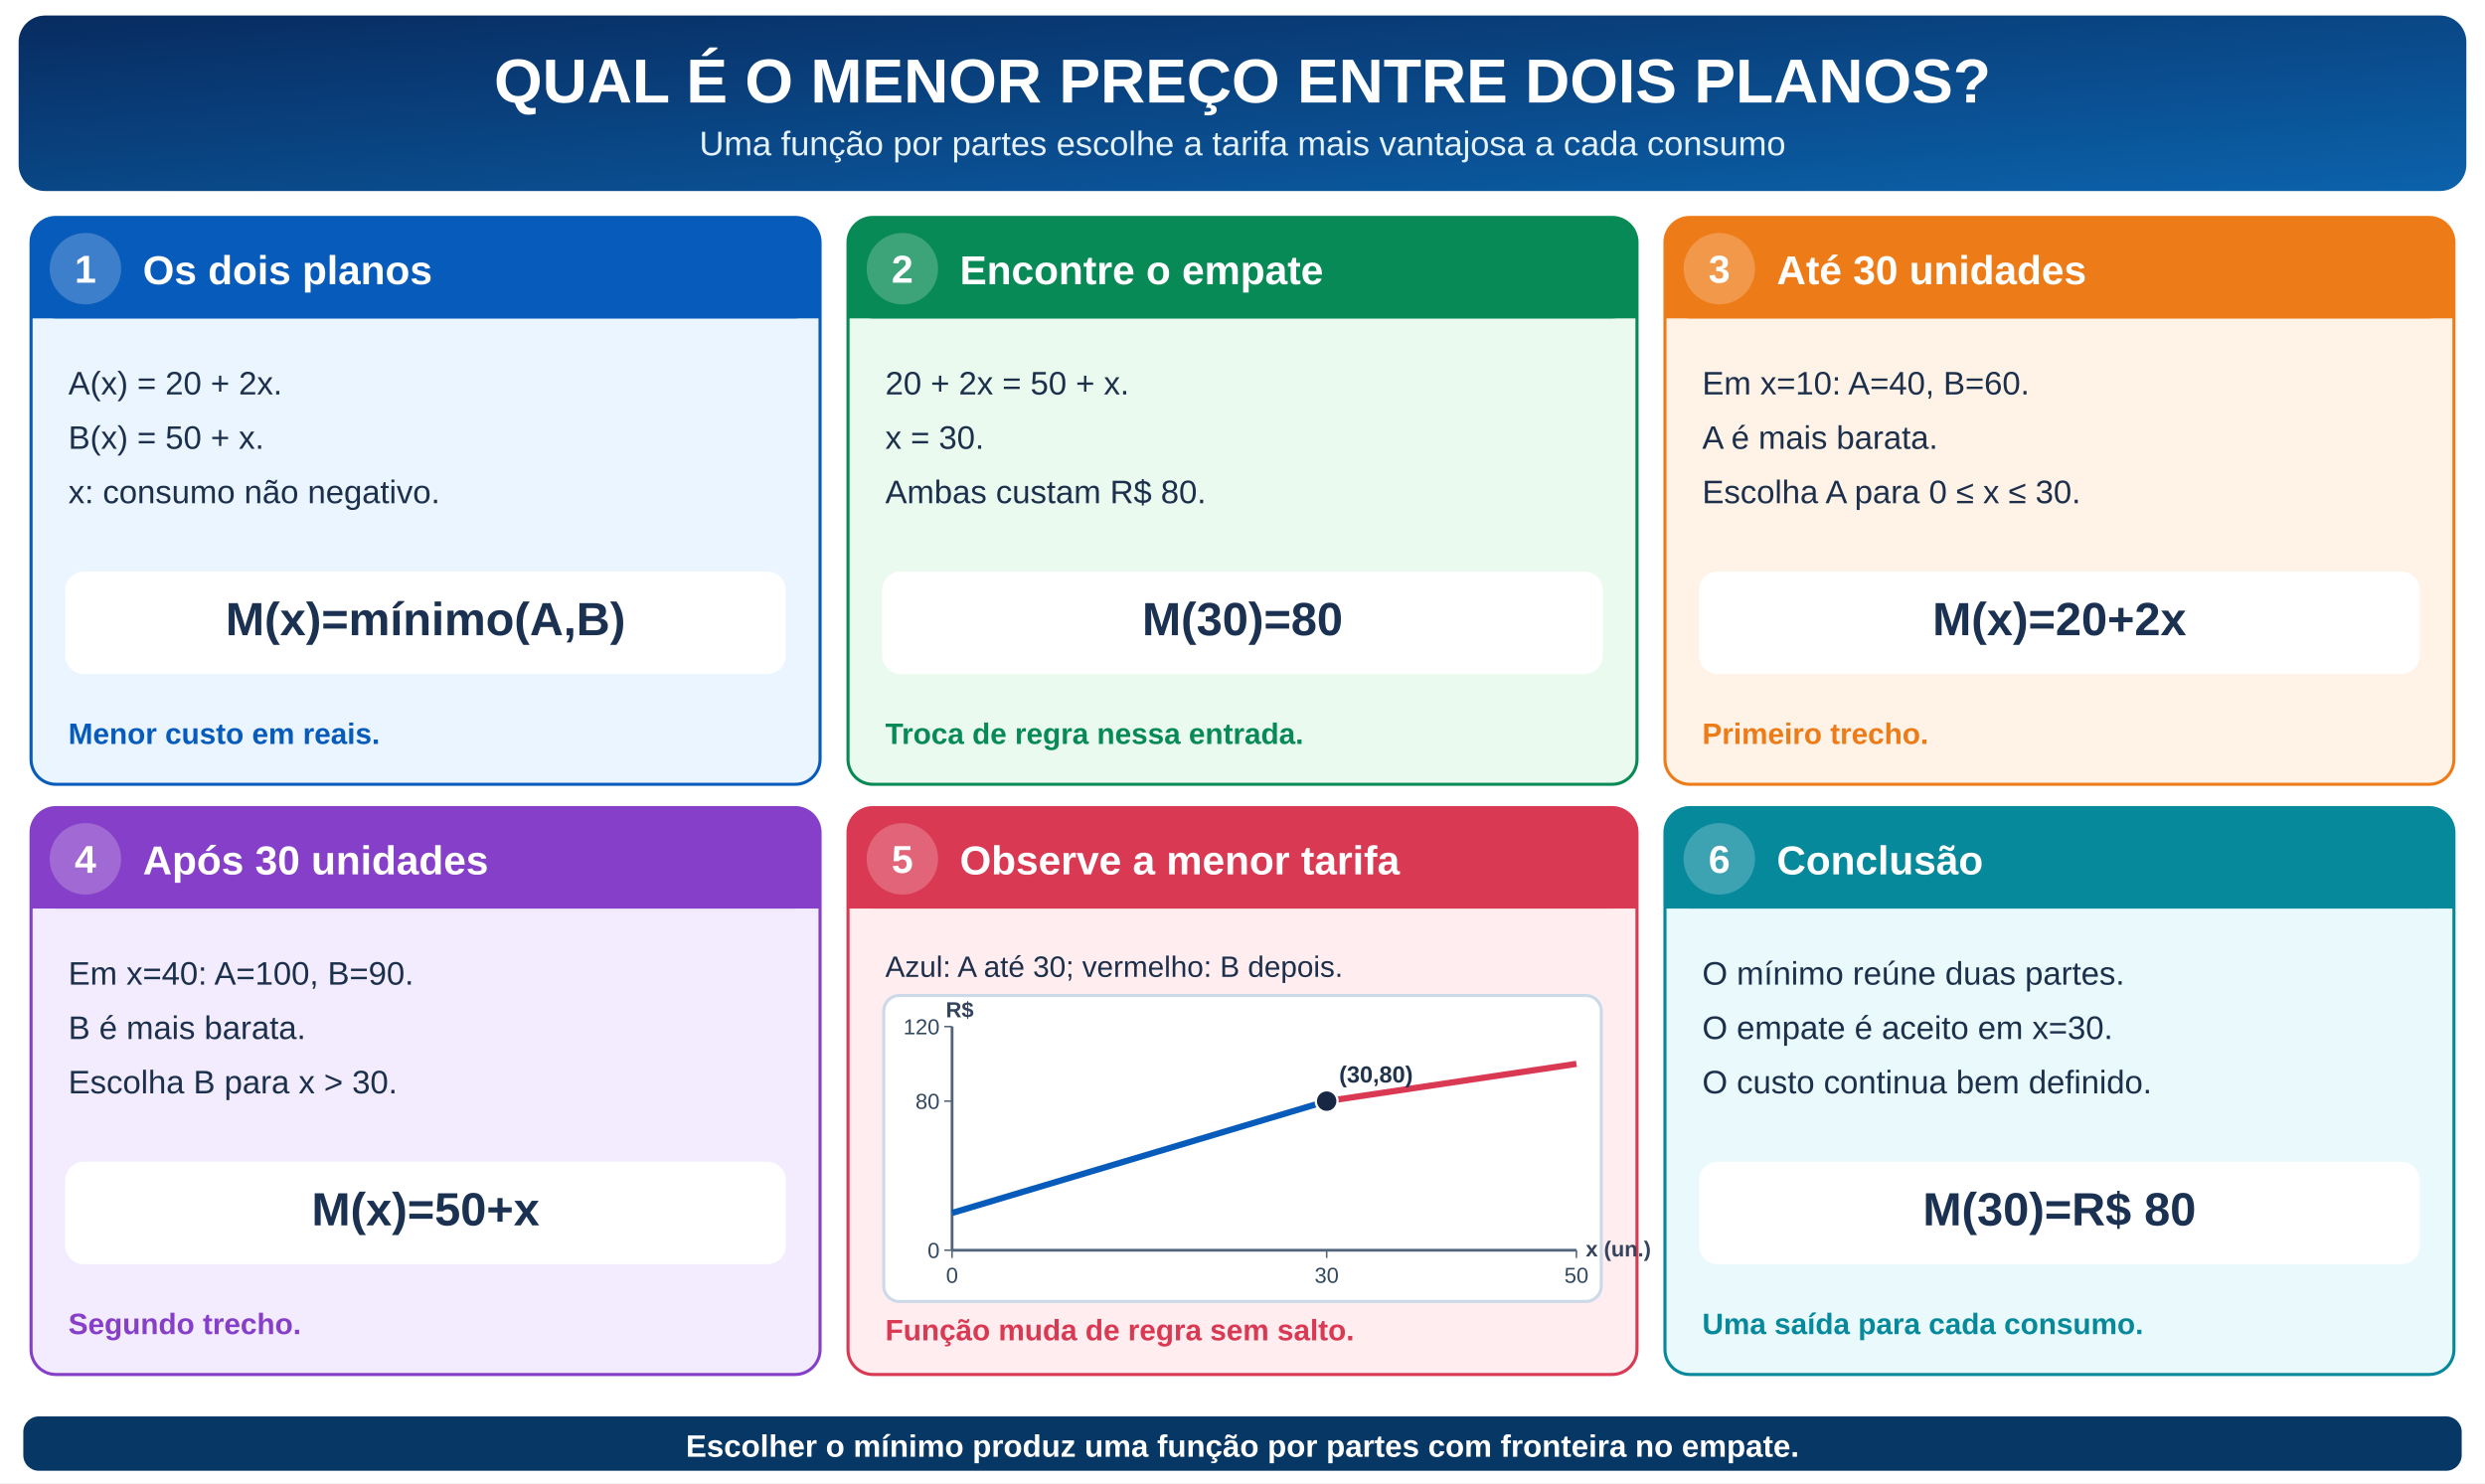
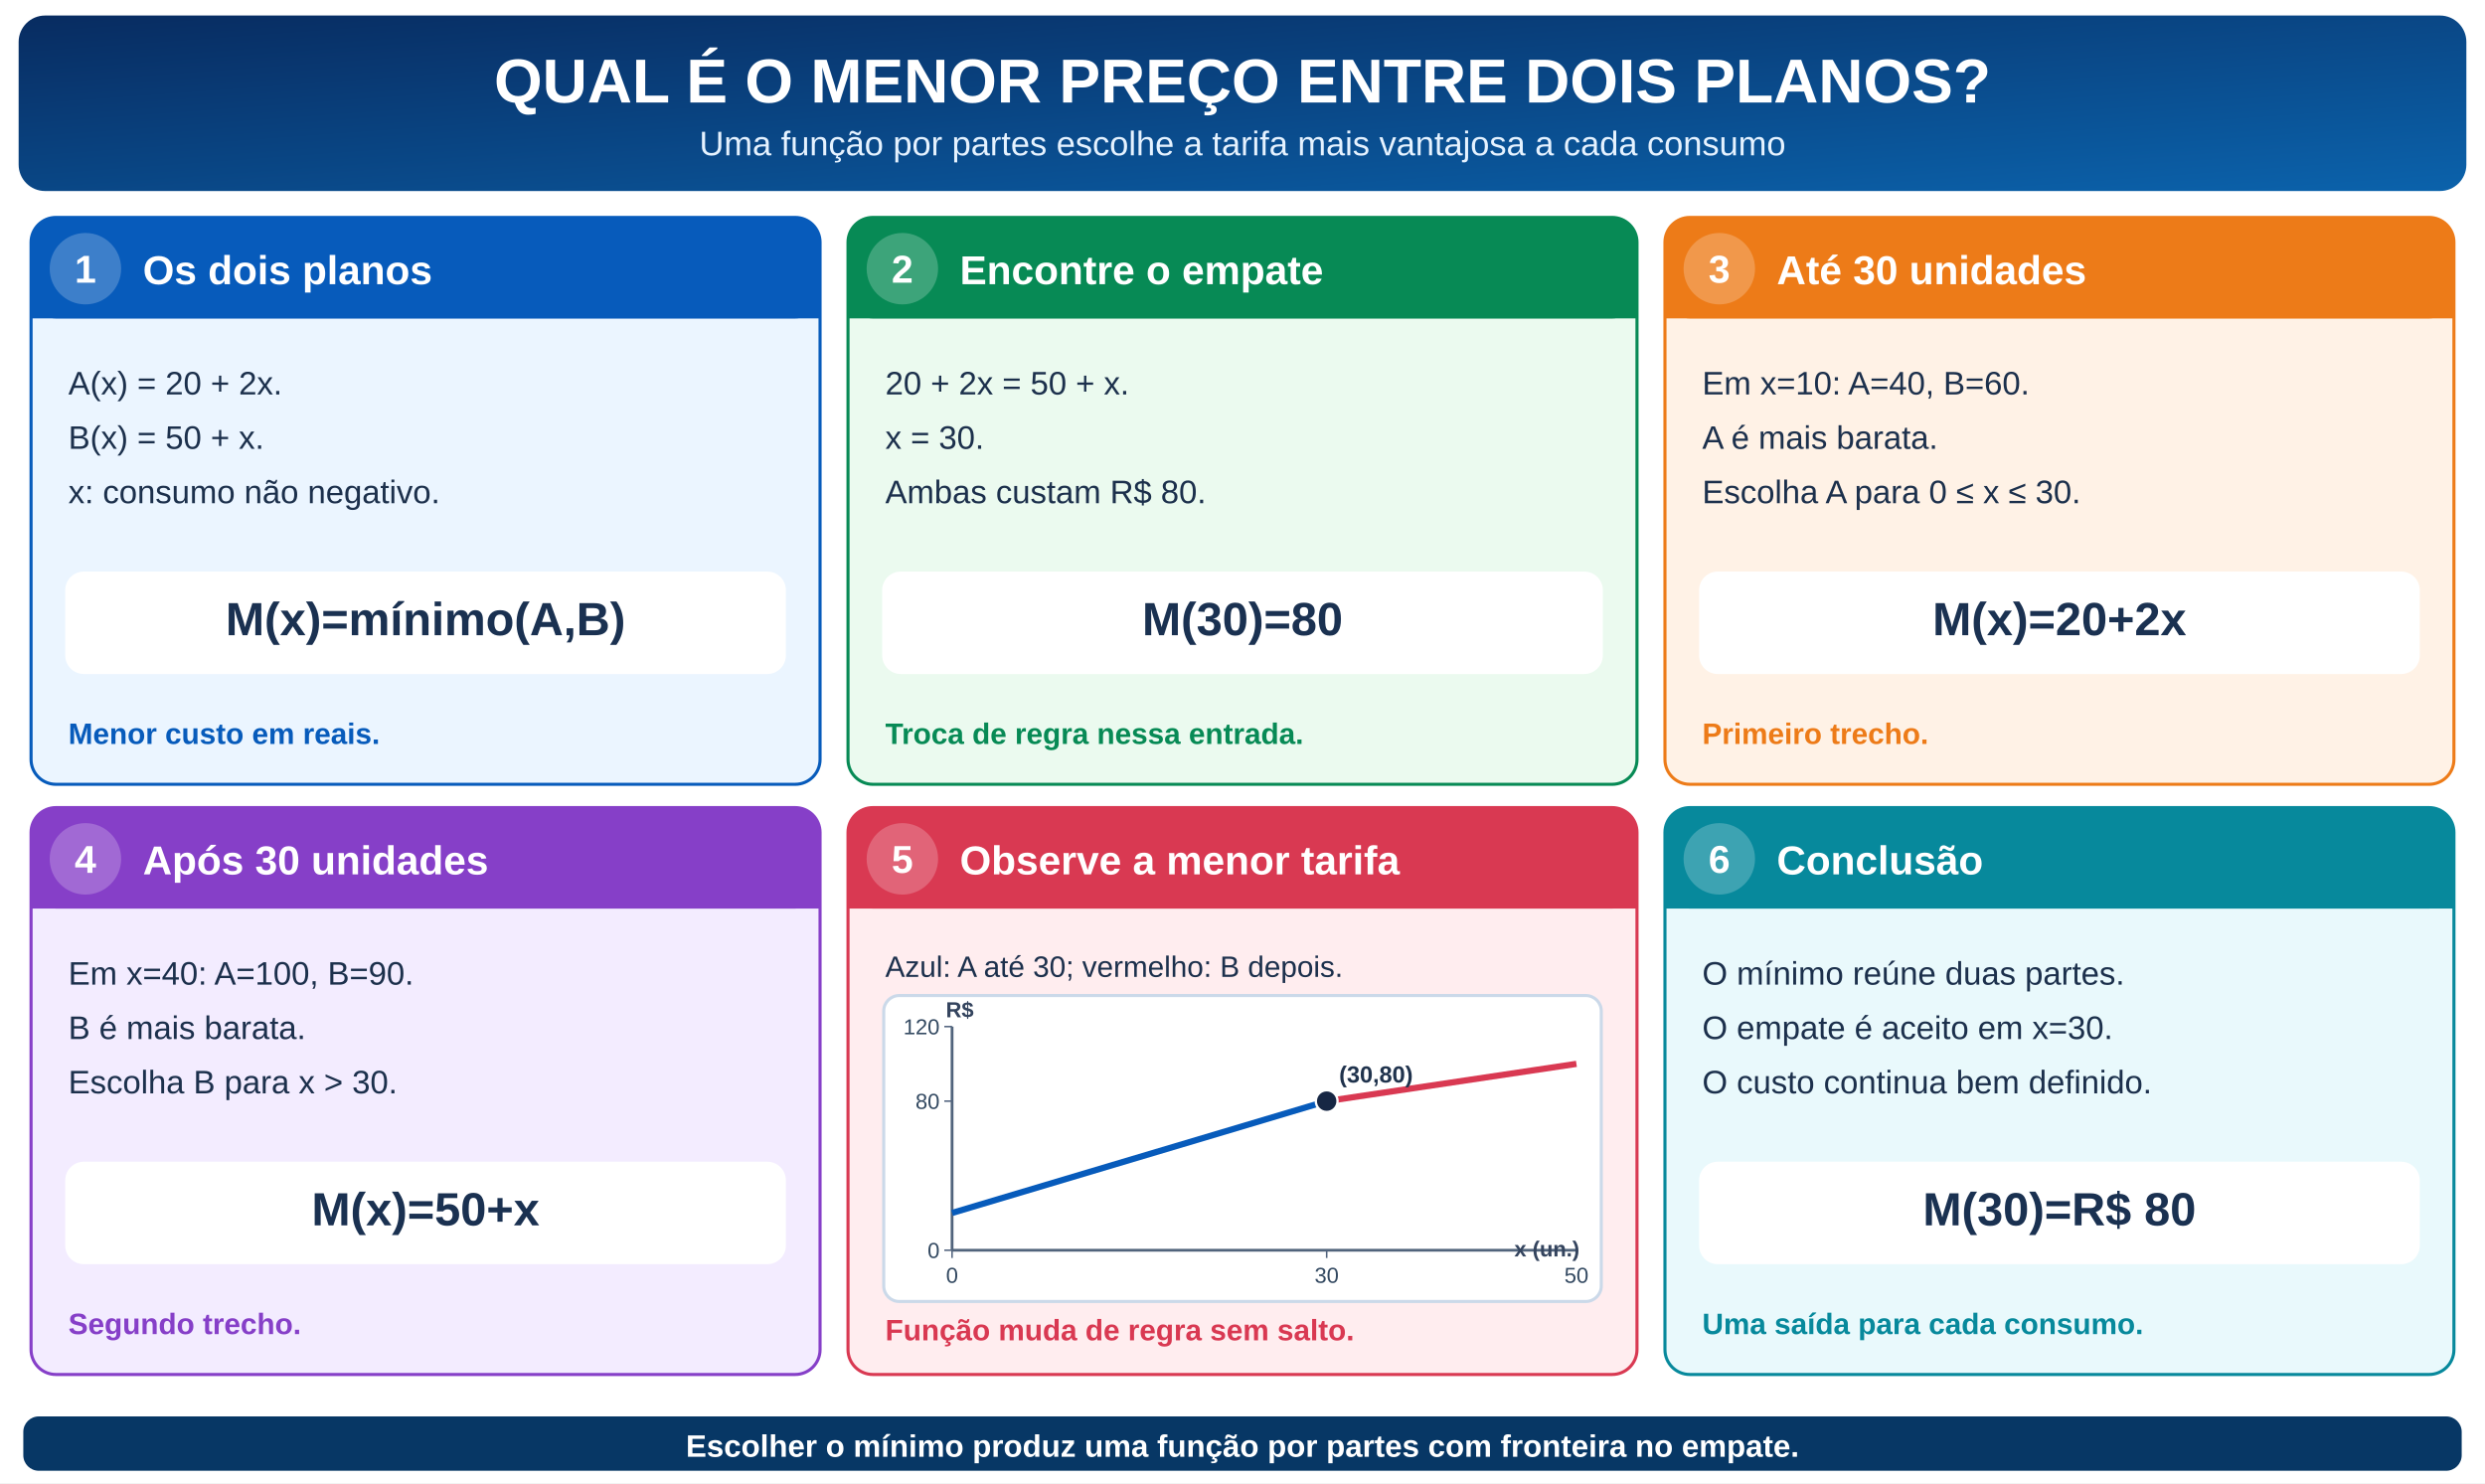
<svg xmlns="http://www.w3.org/2000/svg" viewBox="0 0 1600 955" role="img" aria-labelledby="title desc">
  <rect x="0" y="0" width="1600" height="955" rx="0" fill="#fff" />
  <defs>
    <linearGradient id="blue" x1="0" y1="0" x2="1" y2="1">
      <stop offset="0" stop-color="#082c61" />
      <stop offset="1" stop-color="#0b62ab" />
    </linearGradient>
  </defs>
  <rect x="12" y="10" width="1576" height="113" rx="17" fill="url(#blue)" />
  <text x="800" y="66" text-anchor="middle" font-family="Arial,DejaVu Sans,sans-serif" font-size="40" font-weight="700" fill="#fff">QUAL É O MENOR PREÇO ENTRE DOIS PLANOS?</text>
  <text x="800" y="100" text-anchor="middle" font-family="Arial,DejaVu Sans,sans-serif" font-size="22" font-weight="400" fill="#e5f2ff">Uma função por partes escolhe a tarifa mais vantajosa a cada consumo</text>
  <rect x="20" y="140" width="508" height="365" rx="16" fill="#ebf5ff" stroke="#075bbb" stroke-width="2" />
  <rect x="20" y="140" width="508" height="65" rx="16" fill="#075bbb" />
  <rect x="20" y="189" width="508" height="16" rx="0" fill="#075bbb" />
  <circle cx="55" cy="173" r="23" fill="#fff" opacity=".22" />
  <text x="55" y="182" text-anchor="middle" font-family="Arial,DejaVu Sans,sans-serif" font-size="25" font-weight="700" fill="#fff">1</text>
  <text x="92" y="183" text-anchor="start" font-family="Arial,DejaVu Sans,sans-serif" font-size="26" font-weight="700" fill="#fff">Os dois planos</text>
  <text x="44" y="254" text-anchor="start" font-family="Arial,DejaVu Sans,sans-serif" font-size="21" font-weight="400" fill="#1c304c">A(x) = 20 + 2x.</text>
  <text x="44" y="289" text-anchor="start" font-family="Arial,DejaVu Sans,sans-serif" font-size="21" font-weight="400" fill="#1c304c">B(x) = 50 + x.</text>
  <text x="44" y="324" text-anchor="start" font-family="Arial,DejaVu Sans,sans-serif" font-size="21" font-weight="400" fill="#1c304c">x: consumo não negativo.</text>
  <rect x="42" y="368" width="464" height="66" rx="12" fill="#fff" />
  <text x="274" y="409" text-anchor="middle" font-family="Arial,DejaVu Sans,sans-serif" font-size="30" font-weight="700" fill="#1a3151">M(x)=mínimo(A,B)</text>
  <text x="44" y="479" text-anchor="start" font-family="Arial,DejaVu Sans,sans-serif" font-size="19" font-weight="700" fill="#075bbb">Menor custo em reais.</text>
  <rect x="546" y="140" width="508" height="365" rx="16" fill="#ebfaef" stroke="#078a55" stroke-width="2" />
  <rect x="546" y="140" width="508" height="65" rx="16" fill="#078a55" />
  <rect x="546" y="189" width="508" height="16" rx="0" fill="#078a55" />
  <circle cx="581" cy="173" r="23" fill="#fff" opacity=".22" />
  <text x="581" y="182" text-anchor="middle" font-family="Arial,DejaVu Sans,sans-serif" font-size="25" font-weight="700" fill="#fff">2</text>
  <text x="618" y="183" text-anchor="start" font-family="Arial,DejaVu Sans,sans-serif" font-size="26" font-weight="700" fill="#fff">Encontre o empate</text>
  <text x="570" y="254" text-anchor="start" font-family="Arial,DejaVu Sans,sans-serif" font-size="21" font-weight="400" fill="#1c304c">20 + 2x = 50 + x.</text>
  <text x="570" y="289" text-anchor="start" font-family="Arial,DejaVu Sans,sans-serif" font-size="21" font-weight="400" fill="#1c304c">x = 30.</text>
  <text x="570" y="324" text-anchor="start" font-family="Arial,DejaVu Sans,sans-serif" font-size="21" font-weight="400" fill="#1c304c">Ambas custam R$ 80.</text>
  <rect x="568" y="368" width="464" height="66" rx="12" fill="#fff" />
  <text x="800" y="409" text-anchor="middle" font-family="Arial,DejaVu Sans,sans-serif" font-size="30" font-weight="700" fill="#1a3151">M(30)=80</text>
  <text x="570" y="479" text-anchor="start" font-family="Arial,DejaVu Sans,sans-serif" font-size="19" font-weight="700" fill="#078a55">Troca de regra nessa entrada.</text>
  <rect x="1072" y="140" width="508" height="365" rx="16" fill="#fff2e6" stroke="#ed7b18" stroke-width="2" />
  <rect x="1072" y="140" width="508" height="65" rx="16" fill="#ed7b18" />
  <rect x="1072" y="189" width="508" height="16" rx="0" fill="#ed7b18" />
  <circle cx="1107" cy="173" r="23" fill="#fff" opacity=".22" />
  <text x="1107" y="182" text-anchor="middle" font-family="Arial,DejaVu Sans,sans-serif" font-size="25" font-weight="700" fill="#fff">3</text>
  <text x="1144" y="183" text-anchor="start" font-family="Arial,DejaVu Sans,sans-serif" font-size="26" font-weight="700" fill="#fff">Até 30 unidades</text>
  <text x="1096" y="254" text-anchor="start" font-family="Arial,DejaVu Sans,sans-serif" font-size="21" font-weight="400" fill="#1c304c">Em x=10: A=40, B=60.</text>
  <text x="1096" y="289" text-anchor="start" font-family="Arial,DejaVu Sans,sans-serif" font-size="21" font-weight="400" fill="#1c304c">A é mais barata.</text>
  <text x="1096" y="324" text-anchor="start" font-family="Arial,DejaVu Sans,sans-serif" font-size="21" font-weight="400" fill="#1c304c">Escolha A para 0 ≤ x ≤ 30.</text>
  <rect x="1094" y="368" width="464" height="66" rx="12" fill="#fff" />
  <text x="1326" y="409" text-anchor="middle" font-family="Arial,DejaVu Sans,sans-serif" font-size="30" font-weight="700" fill="#1a3151">M(x)=20+2x</text>
  <text x="1096" y="479" text-anchor="start" font-family="Arial,DejaVu Sans,sans-serif" font-size="19" font-weight="700" fill="#ed7b18">Primeiro trecho.</text>
  <rect x="20" y="520" width="508" height="365" rx="16" fill="#f3ecff" stroke="#863fc8" stroke-width="2" />
  <rect x="20" y="520" width="508" height="65" rx="16" fill="#863fc8" />
  <rect x="20" y="569" width="508" height="16" rx="0" fill="#863fc8" />
  <circle cx="55" cy="553" r="23" fill="#fff" opacity=".22" />
  <text x="55" y="562" text-anchor="middle" font-family="Arial,DejaVu Sans,sans-serif" font-size="25" font-weight="700" fill="#fff">4</text>
  <text x="92" y="563" text-anchor="start" font-family="Arial,DejaVu Sans,sans-serif" font-size="26" font-weight="700" fill="#fff">Após 30 unidades</text>
  <text x="44" y="634" text-anchor="start" font-family="Arial,DejaVu Sans,sans-serif" font-size="21" font-weight="400" fill="#1c304c">Em x=40: A=100, B=90.</text>
  <text x="44" y="669" text-anchor="start" font-family="Arial,DejaVu Sans,sans-serif" font-size="21" font-weight="400" fill="#1c304c">B é mais barata.</text>
  <text x="44" y="704" text-anchor="start" font-family="Arial,DejaVu Sans,sans-serif" font-size="21" font-weight="400" fill="#1c304c">Escolha B para x &gt; 30.</text>
  <rect x="42" y="748" width="464" height="66" rx="12" fill="#fff" />
  <text x="274" y="789" text-anchor="middle" font-family="Arial,DejaVu Sans,sans-serif" font-size="30" font-weight="700" fill="#1a3151">M(x)=50+x</text>
  <text x="44" y="859" text-anchor="start" font-family="Arial,DejaVu Sans,sans-serif" font-size="19" font-weight="700" fill="#863fc8">Segundo trecho.</text>
  <rect x="546" y="520" width="508" height="365" rx="16" fill="#ffedef" stroke="#d93952" stroke-width="2" />
  <rect x="546" y="520" width="508" height="65" rx="16" fill="#d93952" />
  <rect x="546" y="569" width="508" height="16" rx="0" fill="#d93952" />
  <circle cx="581" cy="553" r="23" fill="#fff" opacity=".22" />
  <text x="581" y="562" text-anchor="middle" font-family="Arial,DejaVu Sans,sans-serif" font-size="25" font-weight="700" fill="#fff">5</text>
  <text x="618" y="563" text-anchor="start" font-family="Arial,DejaVu Sans,sans-serif" font-size="26" font-weight="700" fill="#fff">Observe a menor tarifa</text>
  <text x="570" y="629" text-anchor="start" font-family="Arial,DejaVu Sans,sans-serif" font-size="19" font-weight="400" fill="#1c304c">Azul: A até 30; vermelho: B depois.</text>
  <rect x="569" y="641" width="462" height="197" rx="10" fill="#fff" stroke="#cbd9e9" stroke-width="2" />
  <line x1="613" y1="661" x2="613" y2="805" stroke="#51647c" stroke-width="1.8" />
  <line x1="613" y1="805" x2="1015" y2="805" stroke="#51647c" stroke-width="1.8" />
  <line x1="613" y1="805" x2="613" y2="810" stroke="#52647e" stroke-width="1" />
  <text x="613" y="826" text-anchor="middle" font-family="Arial,DejaVu Sans,sans-serif" font-size="14" font-weight="400" fill="#334961">0</text>
  <line x1="854.2" y1="805" x2="854.2" y2="810" stroke="#52647e" stroke-width="1" />
  <text x="854.2" y="826" text-anchor="middle" font-family="Arial,DejaVu Sans,sans-serif" font-size="14" font-weight="400" fill="#334961">30</text>
  <line x1="1015" y1="805" x2="1015" y2="810" stroke="#52647e" stroke-width="1" />
  <text x="1015" y="826" text-anchor="middle" font-family="Arial,DejaVu Sans,sans-serif" font-size="14" font-weight="400" fill="#334961">50</text>
  <line x1="608" y1="805" x2="613" y2="805" stroke="#52647e" stroke-width="1" />
  <text x="605" y="810" text-anchor="end" font-family="Arial,DejaVu Sans,sans-serif" font-size="14" font-weight="400" fill="#334961">0</text>
  <line x1="608" y1="709" x2="613" y2="709" stroke="#52647e" stroke-width="1" />
  <text x="605" y="714" text-anchor="end" font-family="Arial,DejaVu Sans,sans-serif" font-size="14" font-weight="400" fill="#334961">80</text>
  <line x1="608" y1="661" x2="613" y2="661" stroke="#52647e" stroke-width="1" />
  <text x="605" y="666" text-anchor="end" font-family="Arial,DejaVu Sans,sans-serif" font-size="14" font-weight="400" fill="#334961">120</text>
-   <text x="1021" y="809" text-anchor="start" font-family="Arial,DejaVu Sans,sans-serif" font-size="14" font-weight="700" fill="#34445e">x (un.)</text>
+   <text x="1017" y="809" text-anchor="end" font-family="Arial,DejaVu Sans,sans-serif" font-size="14" font-weight="700" fill="#34445e">x (un.)</text>
  <text x="609" y="655" text-anchor="start" font-family="Arial,DejaVu Sans,sans-serif" font-size="14" font-weight="700" fill="#34445e">R$</text>
  <polyline points="613.0,781.0 854.2,709.0" fill="none" stroke="#075bbb" stroke-width="4" />
  <circle cx="854.2" cy="709" r="5.3" fill="#075bbb" stroke="#fff" stroke-width="1.4" />
  <polyline points="854.2,709.0 1015.0,685.0" fill="none" stroke="#d93952" stroke-width="4" />
  <circle cx="854.2" cy="709" r="7" fill="#172744" stroke="#fff" stroke-width="1.5" />
  <text x="862.2" y="697" text-anchor="start" font-family="Arial,DejaVu Sans,sans-serif" font-size="15" font-weight="700" fill="#20334d">(30,80)</text>
  <text x="570" y="863" text-anchor="start" font-family="Arial,DejaVu Sans,sans-serif" font-size="19" font-weight="700" fill="#d93952">Função muda de regra sem salto.</text>
  <rect x="1072" y="520" width="508" height="365" rx="16" fill="#e9f9fc" stroke="#07899c" stroke-width="2" />
  <rect x="1072" y="520" width="508" height="65" rx="16" fill="#07899c" />
  <rect x="1072" y="569" width="508" height="16" rx="0" fill="#07899c" />
  <circle cx="1107" cy="553" r="23" fill="#fff" opacity=".22" />
  <text x="1107" y="562" text-anchor="middle" font-family="Arial,DejaVu Sans,sans-serif" font-size="25" font-weight="700" fill="#fff">6</text>
  <text x="1144" y="563" text-anchor="start" font-family="Arial,DejaVu Sans,sans-serif" font-size="26" font-weight="700" fill="#fff">Conclusão</text>
  <text x="1096" y="634" text-anchor="start" font-family="Arial,DejaVu Sans,sans-serif" font-size="21" font-weight="400" fill="#1c304c">O mínimo reúne duas partes.</text>
  <text x="1096" y="669" text-anchor="start" font-family="Arial,DejaVu Sans,sans-serif" font-size="21" font-weight="400" fill="#1c304c">O empate é aceito em x=30.</text>
  <text x="1096" y="704" text-anchor="start" font-family="Arial,DejaVu Sans,sans-serif" font-size="21" font-weight="400" fill="#1c304c">O custo continua bem definido.</text>
  <rect x="1094" y="748" width="464" height="66" rx="12" fill="#fff" />
  <text x="1326" y="789" text-anchor="middle" font-family="Arial,DejaVu Sans,sans-serif" font-size="30" font-weight="700" fill="#1a3151">M(30)=R$ 80</text>
  <text x="1096" y="859" text-anchor="start" font-family="Arial,DejaVu Sans,sans-serif" font-size="19" font-weight="700" fill="#07899c">Uma saída para cada consumo.</text>
  <rect x="15" y="912" width="1570" height="35" rx="10" fill="#073765" />
  <text x="800" y="938" text-anchor="middle" font-family="Arial,DejaVu Sans,sans-serif" font-size="20" font-weight="700" fill="#fff">Escolher o mínimo produz uma função por partes com fronteira no empate.</text>
</svg>
